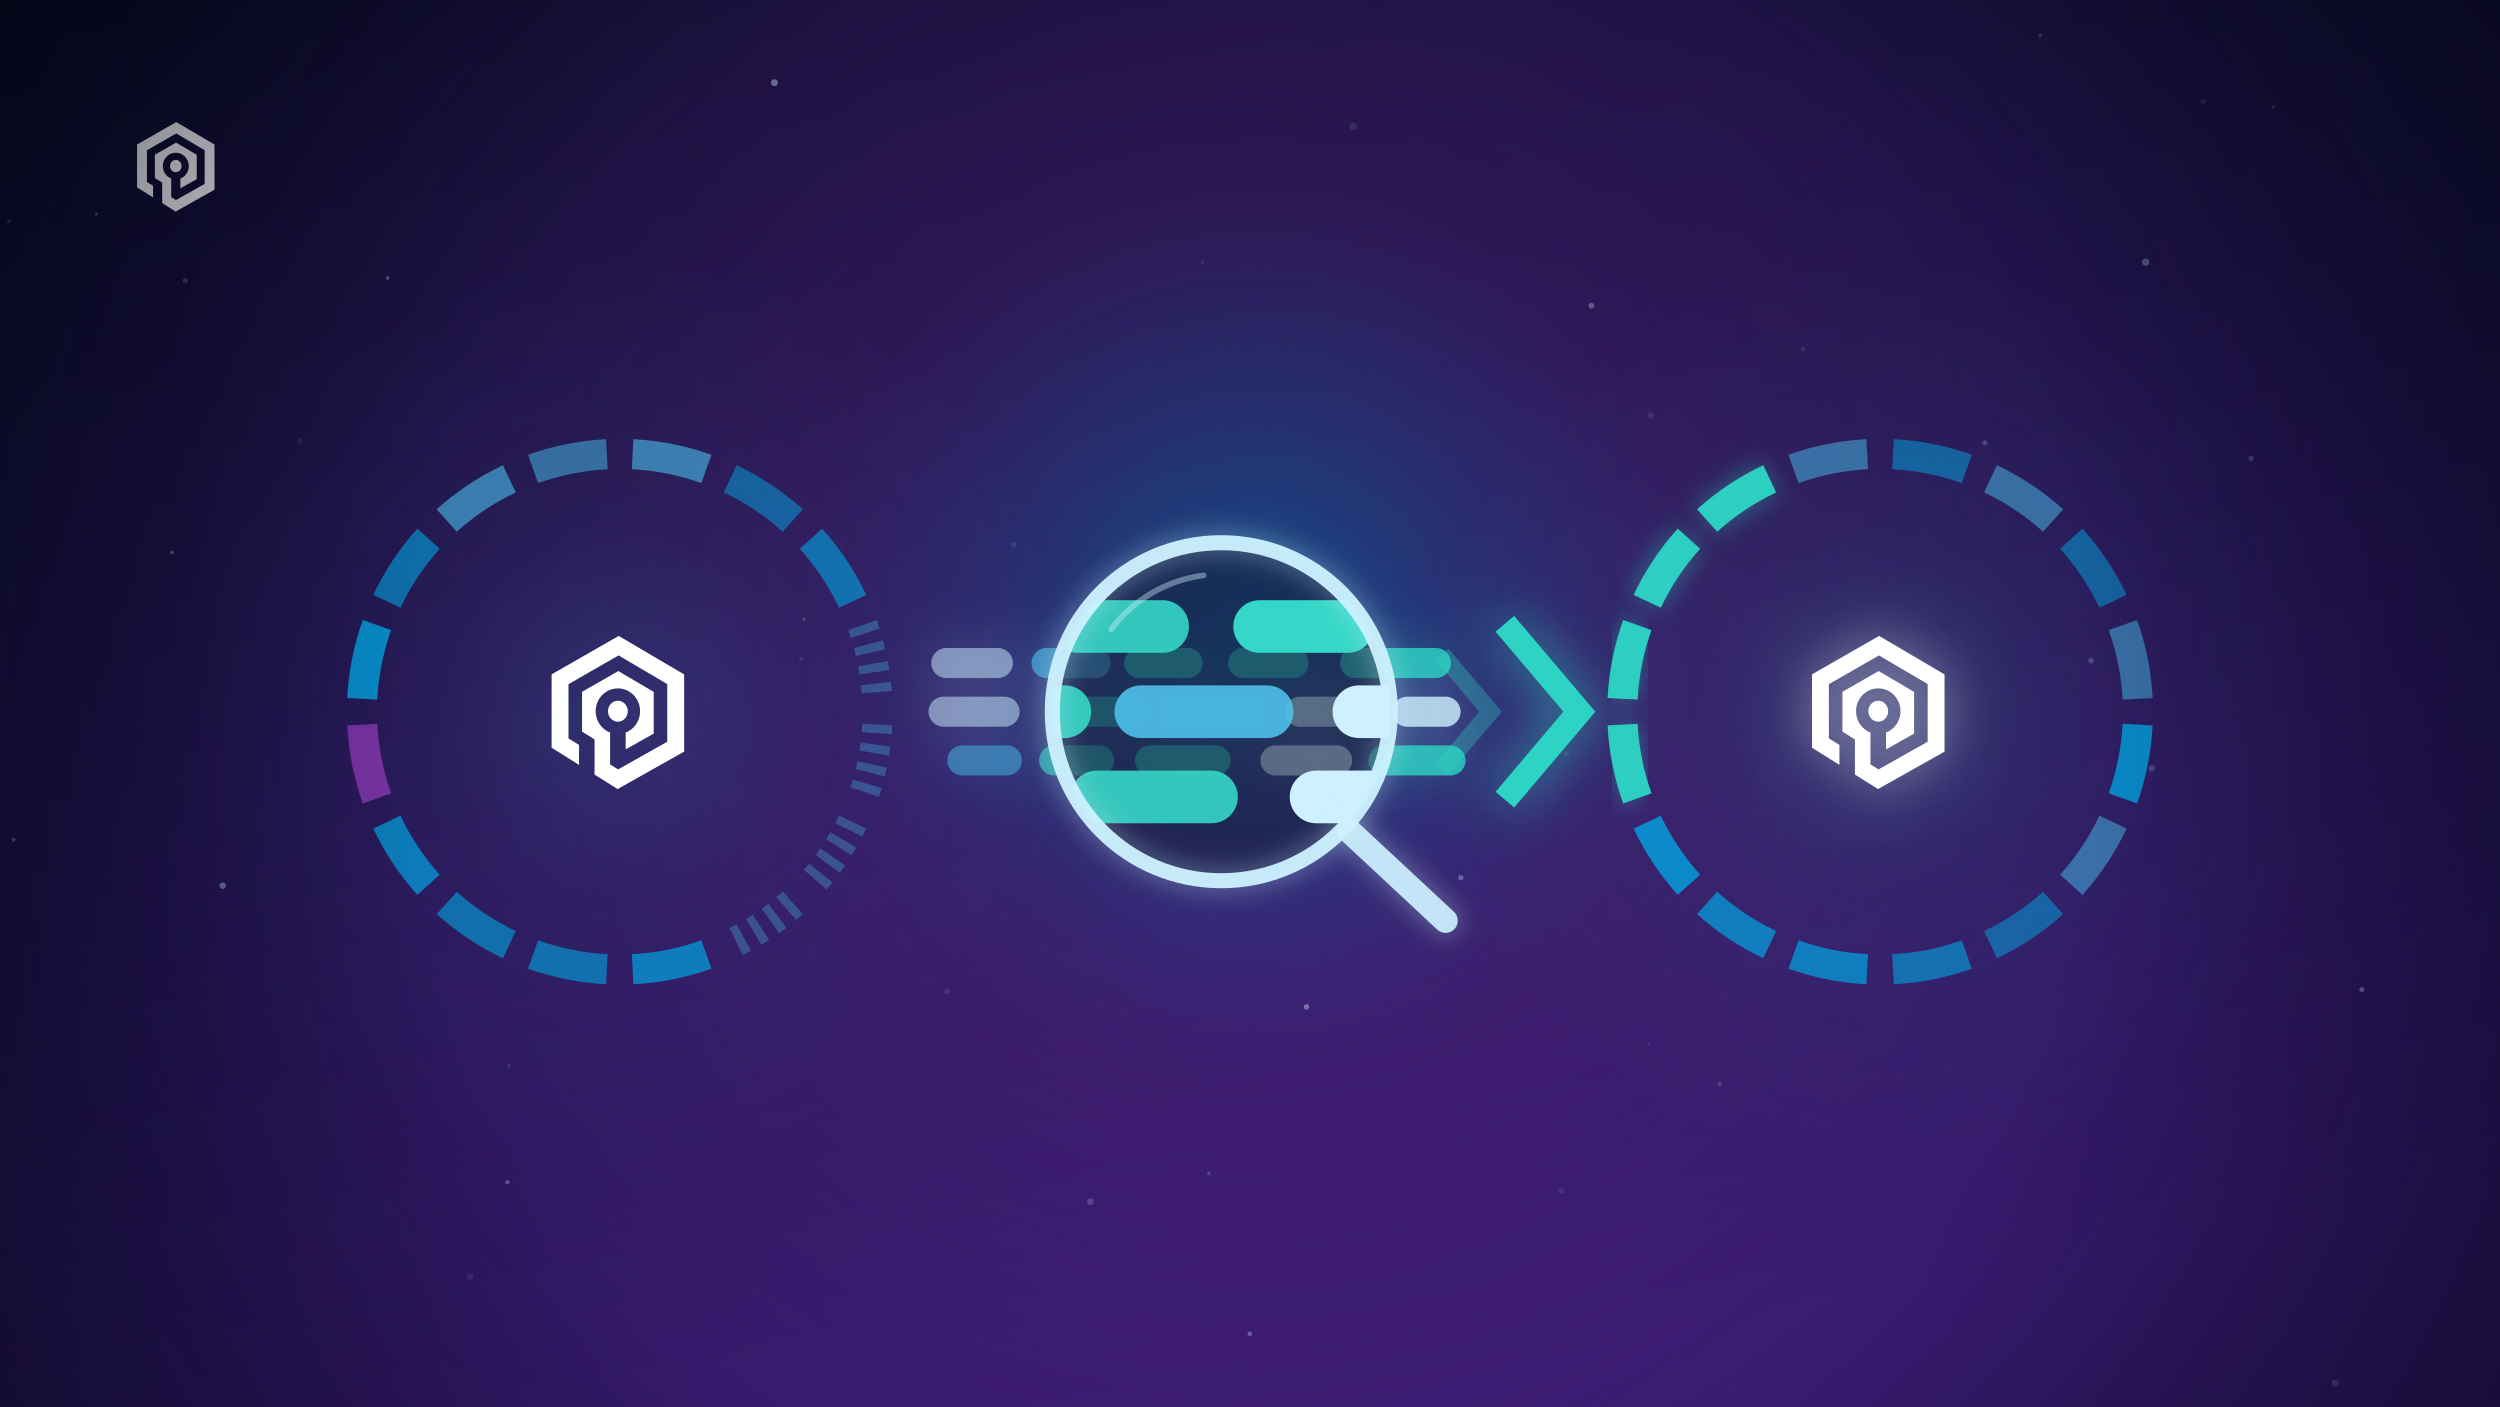
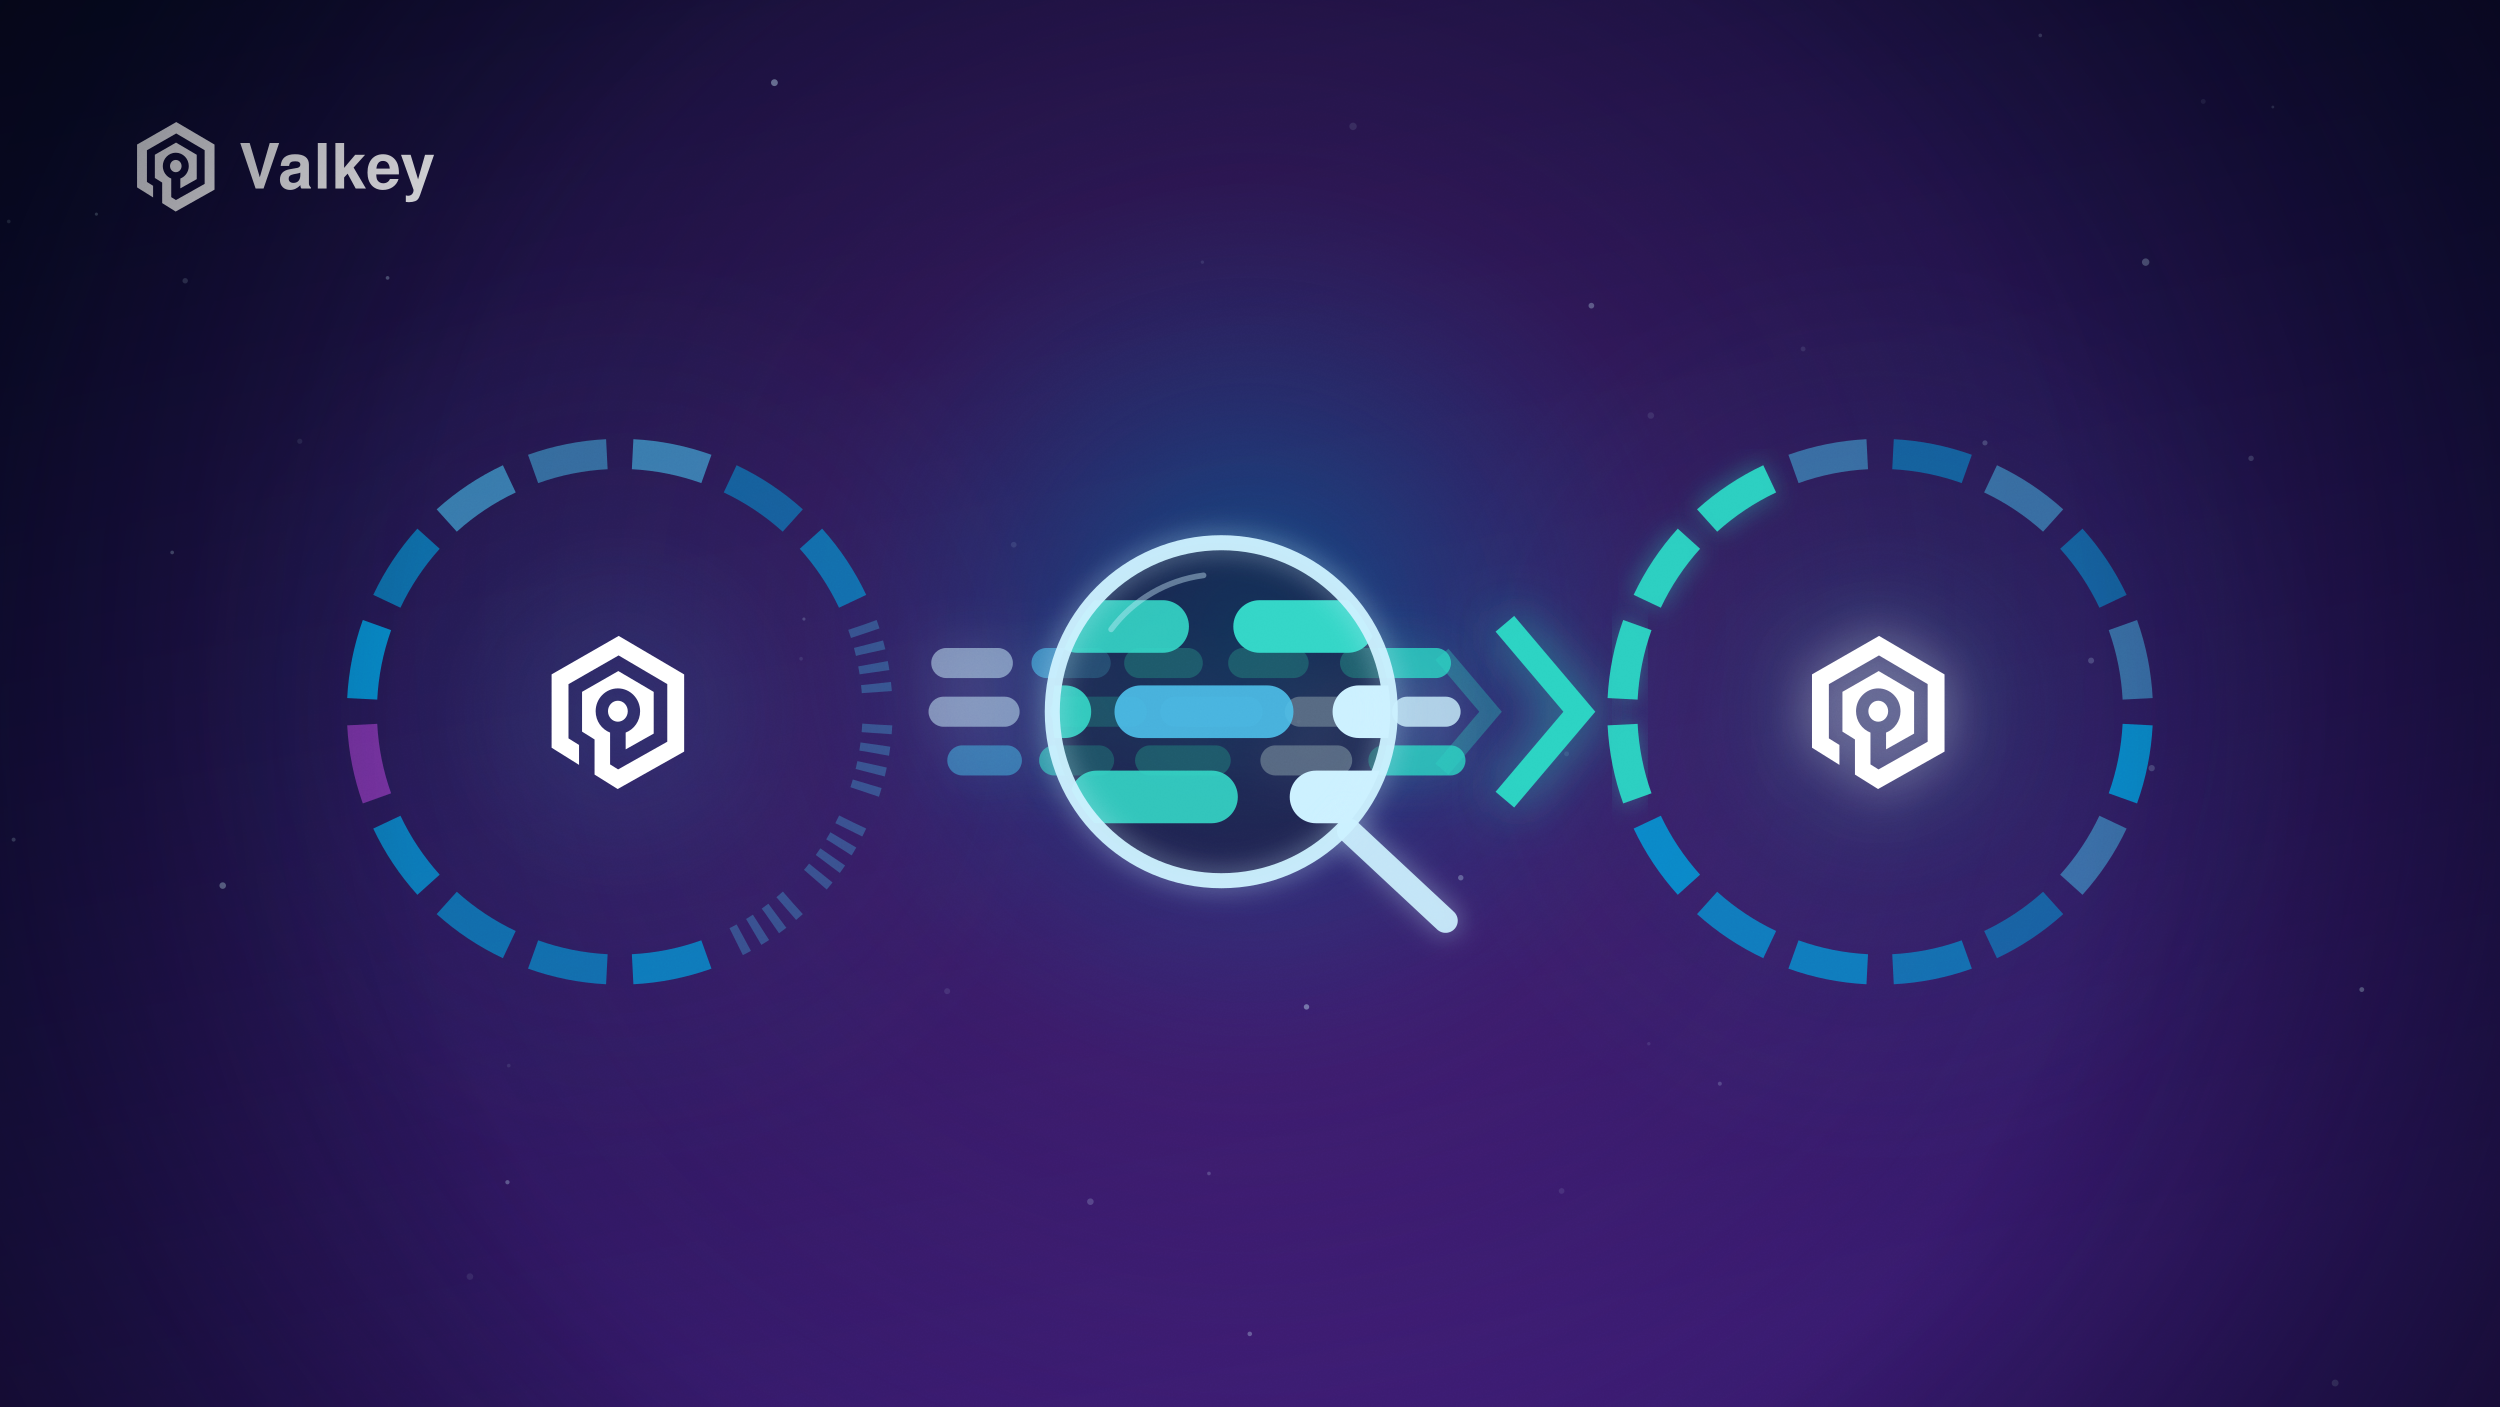
<svg xmlns="http://www.w3.org/2000/svg" width="1920" height="1080" viewBox="87.3 31.1 1745.5 981.8">
  <defs>
    <linearGradient id="sky" x1="0" y1="0" x2="0.32" y2="1">
      <stop offset="0" stop-color="#060A24" />
      <stop offset="0.48" stop-color="#171043" />
      <stop offset="1" stop-color="#301868" />
    </linearGradient>
    <radialGradient id="focus" gradientUnits="userSpaceOnUse" cx="960" cy="470" r="900">
      <stop offset="0" stop-color="#00A3E0" stop-opacity="0.42" />
      <stop offset="0.35" stop-color="#963CBD" stop-opacity="0.20" />
      <stop offset="1" stop-color="#963CBD" stop-opacity="0" />
    </radialGradient>
    <radialGradient id="vignette" gradientUnits="userSpaceOnUse" cx="960" cy="540" r="1180">
      <stop offset="0.5" stop-color="#03040F" stop-opacity="0" />
      <stop offset="1" stop-color="#03040F" stop-opacity="0.8" />
    </radialGradient>
    <radialGradient id="scrim">
      <stop offset="0" stop-color="#060A24" stop-opacity="0.72" />
      <stop offset="0.6" stop-color="#060A24" stop-opacity="0.45" />
      <stop offset="1" stop-color="#060A24" stop-opacity="0" />
    </radialGradient>
    <filter id="grain" x="0" y="0" width="100%" height="100%">
      <feTurbulence type="fractalNoise" baseFrequency="0.85" numOctaves="4" stitchTiles="stitch" />
      <feColorMatrix type="saturate" values="0" />
    </filter>
    <radialGradient id="h-cyan">
      <stop offset="0" stop-color="#46BDE9" stop-opacity="0.75" />
      <stop offset="0.4" stop-color="#46BDE9" stop-opacity="0.22" />
      <stop offset="1" stop-color="#46BDE9" stop-opacity="0" />
    </radialGradient>
    <radialGradient id="h-ice">
      <stop offset="0" stop-color="#CCF1FF" stop-opacity="0.75" />
      <stop offset="0.4" stop-color="#CCF1FF" stop-opacity="0.22" />
      <stop offset="1" stop-color="#CCF1FF" stop-opacity="0" />
    </radialGradient>
    <radialGradient id="h-mint">
      <stop offset="0" stop-color="#2CD5C4" stop-opacity="0.75" />
      <stop offset="0.4" stop-color="#2CD5C4" stop-opacity="0.22" />
      <stop offset="1" stop-color="#2CD5C4" stop-opacity="0" />
    </radialGradient>
    <radialGradient id="h-coral">
      <stop offset="0" stop-color="#F65275" stop-opacity="0.75" />
      <stop offset="0.4" stop-color="#F65275" stop-opacity="0.22" />
      <stop offset="1" stop-color="#F65275" stop-opacity="0" />
    </radialGradient>
    <radialGradient id="h-violet">
      <stop offset="0" stop-color="#963CBD" stop-opacity="0.75" />
      <stop offset="0.4" stop-color="#963CBD" stop-opacity="0.22" />
      <stop offset="1" stop-color="#963CBD" stop-opacity="0" />
    </radialGradient>
    <radialGradient id="h-gold">
      <stop offset="0" stop-color="#FFB81C" stop-opacity="0.75" />
      <stop offset="0.4" stop-color="#FFB81C" stop-opacity="0.22" />
      <stop offset="1" stop-color="#FFB81C" stop-opacity="0" />
    </radialGradient>
    <filter id="blur3" x="-70%" y="-70%" width="240%" height="240%">
      <feGaussianBlur stdDeviation="3" />
    </filter>
    <filter id="blur8" x="-70%" y="-70%" width="240%" height="240%">
      <feGaussianBlur stdDeviation="8" />
    </filter>
    <filter id="blur18" x="-70%" y="-70%" width="240%" height="240%">
      <feGaussianBlur stdDeviation="18" />
    </filter>
    <filter id="blur40" x="-70%" y="-70%" width="240%" height="240%">
      <feGaussianBlur stdDeviation="40" />
    </filter>
  </defs>
  <rect width="1920" height="1080" fill="url(#sky)" />
  <rect width="1920" height="1080" fill="url(#focus)" />
  <g>
    <circle cx="926.8" cy="214.1" r="1.2" fill="#CCF1FF" opacity="0.1" />
    <circle cx="959.9" cy="962.4" r="1.6" fill="#CCF1FF" opacity="0.3" />
    <circle cx="1239.9" cy="321.2" r="2.3" fill="#CCF1FF" opacity="0.1" />
    <circle cx="242.8" cy="649.4" r="2.3" fill="#CCF1FF" opacity="0.4" />
    <circle cx="646.6" cy="491" r="1.3" fill="#CCF1FF" opacity="0.1" />
    <circle cx="296.6" cy="339.2" r="1.8" fill="#CCF1FF" opacity="0.1" />
    <circle cx="748.6" cy="723.1" r="2.1" fill="#CCF1FF" opacity="0.1" />
    <circle cx="42.2" cy="819.9" r="1.9" fill="#CCF1FF" opacity="0.3" />
    <circle cx="1244.6" cy="1059.3" r="1.7" fill="#CCF1FF" opacity="0.2" />
    <circle cx="1013.8" cy="1024.7" r="1.4" fill="#CCF1FF" opacity="0.2" />
    <circle cx="441.6" cy="856.5" r="1.5" fill="#CCF1FF" opacity="0.3" />
    <circle cx="216.6" cy="227.1" r="1.9" fill="#CCF1FF" opacity="0.2" />
    <circle cx="1198.4" cy="244.5" r="2" fill="#CCF1FF" opacity="0.3" />
    <circle cx="1674.2" cy="105.8" r="1" fill="#CCF1FF" opacity="0.2" />
    <circle cx="1835.7" cy="348.8" r="2.4" fill="#CCF1FF" opacity="0.2" />
    <circle cx="628" cy="88.8" r="2.4" fill="#CCF1FF" opacity="0.4" />
    <circle cx="1585.4" cy="214.1" r="2.6" fill="#CCF1FF" opacity="0.3" />
    <circle cx="1238.5" cy="759.8" r="1.2" fill="#CCF1FF" opacity="0.1" />
    <circle cx="1288.1" cy="787.7" r="1.4" fill="#CCF1FF" opacity="0.2" />
    <circle cx="22.5" cy="920.5" r="2.3" fill="#CCF1FF" opacity="0.3" />
    <circle cx="1836" cy="741.9" r="1.1" fill="#CCF1FF" opacity="0.2" />
    <circle cx="1177.6" cy="862.6" r="2" fill="#CCF1FF" opacity="0.1" />
    <circle cx="1473.2" cy="340.3" r="1.8" fill="#CCF1FF" opacity="0.2" />
    <circle cx="256.9" cy="5.3" r="1.3" fill="#CCF1FF" opacity="0.2" />
    <circle cx="1181.1" cy="557.4" r="1.7" fill="#CCF1FF" opacity="0.1" />
    <circle cx="1890.5" cy="241.6" r="1.5" fill="#CCF1FF" opacity="0.2" />
    <circle cx="96.8" cy="617.3" r="1.4" fill="#CCF1FF" opacity="0.3" />
    <circle cx="1717.7" cy="996.7" r="2.4" fill="#CCF1FF" opacity="0.2" />
    <circle cx="1346.2" cy="274.7" r="1.7" fill="#CCF1FF" opacity="0.1" />
    <circle cx="993.9" cy="534.9" r="1.3" fill="#CCF1FF" opacity="0.3" />
    <circle cx="1589.6" cy="567.4" r="2.2" fill="#CCF1FF" opacity="0.2" />
    <circle cx="154.6" cy="180.6" r="1.1" fill="#CCF1FF" opacity="0.3" />
    <circle cx="24.5" cy="453.3" r="2.2" fill="#CCF1FF" opacity="0.1" />
    <circle cx="415.4" cy="922.4" r="2.3" fill="#CCF1FF" opacity="0.1" />
    <circle cx="999.5" cy="734.1" r="1.9" fill="#CCF1FF" opacity="0.4" />
    <circle cx="1492.4" cy="1020.1" r="2.1" fill="#CCF1FF" opacity="0.3" />
    <circle cx="1625.6" cy="101.9" r="1.7" fill="#CCF1FF" opacity="0.1" />
    <circle cx="10" cy="586" r="1.1" fill="#CCF1FF" opacity="0.2" />
    <circle cx="916.5" cy="15.9" r="1.8" fill="#CCF1FF" opacity="0.1" />
    <circle cx="1032" cy="119.3" r="2.6" fill="#CCF1FF" opacity="0.1" />
    <circle cx="992.9" cy="1043.2" r="1.8" fill="#CCF1FF" opacity="0.1" />
    <circle cx="1107.2" cy="643.9" r="1.9" fill="#CCF1FF" opacity="0.3" />
    <circle cx="93.4" cy="185.7" r="1.3" fill="#CCF1FF" opacity="0.2" />
    <circle cx="207.5" cy="416.8" r="1.3" fill="#CCF1FF" opacity="0.3" />
    <circle cx="1511.8" cy="55.8" r="1.3" fill="#CCF1FF" opacity="0.2" />
    <circle cx="442.5" cy="775.1" r="1.3" fill="#CCF1FF" opacity="0.1" />
    <circle cx="1736.3" cy="722" r="1.7" fill="#CCF1FF" opacity="0.4" />
    <circle cx="848.6" cy="870.1" r="2.3" fill="#CCF1FF" opacity="0.2" />
    <circle cx="648.6" cy="463.3" r="1.1" fill="#CCF1FF" opacity="0.2" />
    <circle cx="1698.7" cy="6.5" r="2.4" fill="#CCF1FF" opacity="0.2" />
    <circle cx="931.4" cy="850.4" r="1.3" fill="#CCF1FF" opacity="0.2" />
    <circle cx="1547.3" cy="492.3" r="2.1" fill="#CCF1FF" opacity="0.2" />
    <circle cx="1659" cy="351.1" r="1.9" fill="#CCF1FF" opacity="0.2" />
    <circle cx="795.1" cy="411.4" r="2" fill="#CCF1FF" opacity="0.1" />
    <circle cx="357.9" cy="225.1" r="1.3" fill="#CCF1FF" opacity="0.3" />
  </g>
  <circle cx="520" cy="528" r="320" fill="url(#h-cyan)" opacity="0.2" />
  <circle cx="1400" cy="528" r="320" fill="url(#h-mint)" opacity="0.22" />
  <clipPath id="lens">
    <circle cx="940" cy="528" r="118" />
  </clipPath>
  <g opacity="0.35" filter="url(#blur18)">
    <rect x="737.5" y="483.5" width="57" height="21" rx="10.5" fill="#CCF1FF" opacity="0.5" />
    <rect x="807.5" y="483.5" width="55.3" height="21" rx="10.5" fill="#46BDE9" opacity="0.6" />
    <rect x="872.2" y="483.5" width="54.9" height="21" rx="10.5" fill="#2CD5C4" opacity="0.7" />
    <rect x="944.8" y="483.5" width="56.2" height="21" rx="10.5" fill="#2CD5C4" opacity="0.7" />
    <rect x="1022.9" y="483.5" width="77.5" height="21" rx="10.5" fill="#2CD5C4" opacity="0.8" />
    <rect x="735.6" y="517.5" width="63.6" height="21" rx="10.5" fill="#CCF1FF" opacity="0.5" />
    <rect x="820.5" y="517.5" width="67.6" height="21" rx="10.5" fill="#2CD5C4" opacity="0.6" />
    <rect x="897.4" y="517.5" width="71.4" height="21" rx="10.5" fill="#46BDE9" opacity="0.7" />
    <rect x="984.4" y="517.5" width="51.3" height="21" rx="10.5" fill="#CCF1FF" opacity="0.8" />
    <rect x="1059.3" y="517.5" width="47.8" height="21" rx="10.5" fill="#CCF1FF" opacity="0.8" />
    <rect x="748.7" y="551.5" width="52.1" height="21" rx="10.5" fill="#46BDE9" opacity="0.5" />
    <rect x="812.8" y="551.5" width="52.4" height="21" rx="10.5" fill="#2CD5C4" opacity="0.6" />
    <rect x="879.8" y="551.5" width="66.8" height="21" rx="10.5" fill="#2CD5C4" opacity="0.7" />
    <rect x="967.3" y="551.5" width="64.1" height="21" rx="10.5" fill="#CCF1FF" opacity="0.8" />
    <rect x="1042.7" y="551.5" width="67.8" height="21" rx="10.5" fill="#2CD5C4" opacity="0.8" />
  </g>
  <g>
    <rect x="737.5" y="483.5" width="57" height="21" rx="10.5" fill="#CCF1FF" opacity="0.5" />
    <rect x="807.5" y="483.5" width="55.3" height="21" rx="10.5" fill="#46BDE9" opacity="0.6" />
    <rect x="872.2" y="483.5" width="54.9" height="21" rx="10.5" fill="#2CD5C4" opacity="0.7" />
    <rect x="944.8" y="483.5" width="56.2" height="21" rx="10.5" fill="#2CD5C4" opacity="0.7" />
    <rect x="1022.9" y="483.5" width="77.5" height="21" rx="10.5" fill="#2CD5C4" opacity="0.8" />
    <rect x="735.6" y="517.5" width="63.6" height="21" rx="10.5" fill="#CCF1FF" opacity="0.5" />
    <rect x="820.5" y="517.5" width="67.6" height="21" rx="10.5" fill="#2CD5C4" opacity="0.6" />
    <rect x="897.4" y="517.5" width="71.4" height="21" rx="10.5" fill="#46BDE9" opacity="0.7" />
    <rect x="984.4" y="517.5" width="51.3" height="21" rx="10.5" fill="#CCF1FF" opacity="0.8" />
    <rect x="1059.3" y="517.5" width="47.8" height="21" rx="10.5" fill="#CCF1FF" opacity="0.8" />
    <rect x="748.7" y="551.5" width="52.1" height="21" rx="10.5" fill="#46BDE9" opacity="0.5" />
    <rect x="812.8" y="551.5" width="52.4" height="21" rx="10.5" fill="#2CD5C4" opacity="0.6" />
    <rect x="879.8" y="551.5" width="66.8" height="21" rx="10.5" fill="#2CD5C4" opacity="0.7" />
    <rect x="967.3" y="551.5" width="64.1" height="21" rx="10.5" fill="#CCF1FF" opacity="0.8" />
    <rect x="1042.7" y="551.5" width="67.8" height="21" rx="10.5" fill="#2CD5C4" opacity="0.8" />
  </g>
  <path d="M 1094 487.9 L 1128 528 L 1094 568.1" fill="none" stroke="#2CD5C4" stroke-width="12" stroke-linejoin="miter" opacity="0.32" />
  <g filter="url(#blur18)" opacity="0.6">
    <path d="M 1138 466.6 L 1190 528 L 1138 589.4" fill="none" stroke="#2CD5C4" stroke-width="20" stroke-linejoin="miter" opacity="1" />
  </g>
  <path d="M 1138 466.6 L 1190 528 L 1138 589.4" fill="none" stroke="#2CD5C4" stroke-width="17" stroke-linejoin="miter" opacity="0.98" />
  <g clip-path="url(#lens)">
    <circle cx="940" cy="528" r="118" fill="#060A24" opacity="0.55" />
    <g transform="translate(940 528) scale(1.75) translate(-940 -528)">
      <rect x="737.5" y="483.5" width="57" height="21" rx="10.5" fill="#CCF1FF" opacity="0.8" />
      <rect x="807.5" y="483.5" width="55.3" height="21" rx="10.5" fill="#46BDE9" opacity="0.8" />
      <rect x="872.2" y="483.5" width="54.9" height="21" rx="10.5" fill="#2CD5C4" opacity="0.9" />
      <rect x="944.8" y="483.5" width="56.2" height="21" rx="10.5" fill="#2CD5C4" opacity="1" />
      <rect x="1022.9" y="483.5" width="77.5" height="21" rx="10.5" fill="#2CD5C4" opacity="1" />
      <rect x="735.6" y="517.5" width="63.6" height="21" rx="10.5" fill="#CCF1FF" opacity="0.8" />
      <rect x="820.5" y="517.5" width="67.6" height="21" rx="10.5" fill="#2CD5C4" opacity="0.9" />
      <rect x="897.4" y="517.5" width="71.4" height="21" rx="10.5" fill="#46BDE9" opacity="0.9" />
      <rect x="984.4" y="517.5" width="51.3" height="21" rx="10.5" fill="#CCF1FF" opacity="1" />
      <rect x="1059.3" y="517.5" width="47.8" height="21" rx="10.5" fill="#CCF1FF" opacity="1" />
      <rect x="748.7" y="551.5" width="52.1" height="21" rx="10.5" fill="#46BDE9" opacity="0.8" />
      <rect x="812.8" y="551.5" width="52.4" height="21" rx="10.5" fill="#2CD5C4" opacity="0.8" />
      <rect x="879.8" y="551.5" width="66.8" height="21" rx="10.5" fill="#2CD5C4" opacity="0.9" />
      <rect x="967.3" y="551.5" width="64.1" height="21" rx="10.5" fill="#CCF1FF" opacity="1" />
      <rect x="1042.7" y="551.5" width="67.8" height="21" rx="10.5" fill="#2CD5C4" opacity="1" />
    </g>
  </g>
  <circle cx="940" cy="528" r="118" fill="#CCF1FF" opacity="0.05" />
  <line x1="1029.3" y1="611.2" x2="1096.6" y2="673.9" stroke="#CCF1FF" stroke-width="22" stroke-linecap="round" opacity="0.3" filter="url(#blur8)" />
  <line x1="1029.3" y1="611.2" x2="1096.6" y2="673.9" stroke="#CCF1FF" stroke-width="17" stroke-linecap="round" opacity="0.92" />
  <circle cx="940" cy="528" r="118" fill="none" stroke="#CCF1FF" stroke-width="16" opacity="0.3" filter="url(#blur8)" />
  <circle cx="940" cy="528" r="118" fill="none" stroke="#CCF1FF" stroke-width="10.5" opacity="0.95" />
  <path d="M 863.1 470.5 A 96 96 0 0 1 927.6 432.8" fill="none" stroke="#CCF1FF" stroke-width="4" opacity="0.4" stroke-linecap="round" />
  <g>
    <path d="M 699.8 537 A 180 180 0 0 1 689.5 588.5" fill="none" stroke="#46BDE9" stroke-width="21" opacity="0.32" stroke-dasharray="6 8" />
    <path d="M 682.6 605.1 A 180 180 0 0 1 653.5 648.8" fill="none" stroke="#46BDE9" stroke-width="21" opacity="0.32" stroke-dasharray="6 8" />
    <path d="M 640.8 661.5 A 180 180 0 0 1 597.1 690.6" fill="none" stroke="#46BDE9" stroke-width="21" opacity="0.32" stroke-dasharray="6 8" />
    <path d="M 580.5 697.5 A 180 180 0 0 1 529 707.8" fill="none" stroke="#00A3E0" stroke-width="21" opacity="0.7" />
    <path d="M 511 707.8 A 180 180 0 0 1 459.5 697.5" fill="none" stroke="#00A3E0" stroke-width="21" opacity="0.6" />
    <path d="M 442.9 690.6 A 180 180 0 0 1 399.2 661.5" fill="none" stroke="#00A3E0" stroke-width="21" opacity="0.6" />
    <path d="M 386.5 648.8 A 180 180 0 0 1 357.4 605.1" fill="none" stroke="#00A3E0" stroke-width="21" opacity="0.7" />
    <path d="M 350.5 588.5 A 180 180 0 0 1 340.2 537" fill="none" stroke="#963CBD" stroke-width="21" opacity="0.7" />
    <path d="M 340.2 519 A 180 180 0 0 1 350.5 467.5" fill="none" stroke="#00A3E0" stroke-width="21" opacity="0.8" />
    <path d="M 357.4 450.9 A 180 180 0 0 1 386.5 407.2" fill="none" stroke="#00A3E0" stroke-width="21" opacity="0.6" />
    <path d="M 399.2 394.5 A 180 180 0 0 1 442.9 365.4" fill="none" stroke="#46BDE9" stroke-width="21" opacity="0.6" />
    <path d="M 459.5 358.5 A 180 180 0 0 1 511 348.2" fill="none" stroke="#46BDE9" stroke-width="21" opacity="0.5" />
    <path d="M 529 348.2 A 180 180 0 0 1 580.5 358.5" fill="none" stroke="#46BDE9" stroke-width="21" opacity="0.6" />
    <path d="M 597.1 365.4 A 180 180 0 0 1 640.8 394.5" fill="none" stroke="#00A3E0" stroke-width="21" opacity="0.5" />
    <path d="M 653.5 407.2 A 180 180 0 0 1 682.6 450.9" fill="none" stroke="#00A3E0" stroke-width="21" opacity="0.6" />
    <path d="M 689.5 467.5 A 180 180 0 0 1 699.8 519" fill="none" stroke="#46BDE9" stroke-width="21" opacity="0.32" stroke-dasharray="6 8" />
  </g>
  <g>
    <path d="M 1579.8 537 A 180 180 0 0 1 1569.5 588.5" fill="none" stroke="#00A3E0" stroke-width="21" opacity="0.8" />
    <path d="M 1562.6 605.1 A 180 180 0 0 1 1533.5 648.8" fill="none" stroke="#46BDE9" stroke-width="21" opacity="0.5" />
    <path d="M 1520.8 661.5 A 180 180 0 0 1 1477.1 690.6" fill="none" stroke="#00A3E0" stroke-width="21" opacity="0.5" />
    <path d="M 1460.5 697.5 A 180 180 0 0 1 1409 707.8" fill="none" stroke="#00A3E0" stroke-width="21" opacity="0.6" />
    <path d="M 1391 707.8 A 180 180 0 0 1 1339.5 697.5" fill="none" stroke="#00A3E0" stroke-width="21" opacity="0.7" />
    <path d="M 1322.9 690.6 A 180 180 0 0 1 1279.2 661.5" fill="none" stroke="#00A3E0" stroke-width="21" opacity="0.7" />
    <path d="M 1266.5 648.8 A 180 180 0 0 1 1237.4 605.1" fill="none" stroke="#00A3E0" stroke-width="21" opacity="0.8" />
    <path d="M 1230.5 588.5 A 180 180 0 0 1 1220.2 537" fill="none" stroke="#2CD5C4" stroke-width="25" opacity="0.35" filter="url(#blur8)" />
    <path d="M 1230.5 588.5 A 180 180 0 0 1 1220.2 537" fill="none" stroke="#2CD5C4" stroke-width="21" opacity="0.95" />
    <path d="M 1220.2 519 A 180 180 0 0 1 1230.5 467.5" fill="none" stroke="#2CD5C4" stroke-width="25" opacity="0.35" filter="url(#blur8)" />
    <path d="M 1220.2 519 A 180 180 0 0 1 1230.5 467.5" fill="none" stroke="#2CD5C4" stroke-width="21" opacity="0.95" />
    <path d="M 1237.4 450.9 A 180 180 0 0 1 1266.5 407.2" fill="none" stroke="#2CD5C4" stroke-width="25" opacity="0.35" filter="url(#blur8)" />
    <path d="M 1237.4 450.9 A 180 180 0 0 1 1266.5 407.2" fill="none" stroke="#2CD5C4" stroke-width="21" opacity="0.95" />
    <path d="M 1279.2 394.5 A 180 180 0 0 1 1322.9 365.4" fill="none" stroke="#2CD5C4" stroke-width="25" opacity="0.35" filter="url(#blur8)" />
    <path d="M 1279.2 394.5 A 180 180 0 0 1 1322.9 365.4" fill="none" stroke="#2CD5C4" stroke-width="21" opacity="0.95" />
    <path d="M 1339.5 358.5 A 180 180 0 0 1 1391 348.2" fill="none" stroke="#46BDE9" stroke-width="21" opacity="0.5" />
    <path d="M 1409 348.2 A 180 180 0 0 1 1460.5 358.5" fill="none" stroke="#00A3E0" stroke-width="21" opacity="0.5" />
    <path d="M 1477.1 365.4 A 180 180 0 0 1 1520.8 394.5" fill="none" stroke="#46BDE9" stroke-width="21" opacity="0.5" />
    <path d="M 1533.5 407.2 A 180 180 0 0 1 1562.6 450.9" fill="none" stroke="#00A3E0" stroke-width="21" opacity="0.5" />
    <path d="M 1569.5 467.5 A 180 180 0 0 1 1579.8 519" fill="none" stroke="#46BDE9" stroke-width="21" opacity="0.5" />
  </g>
  <g>
    <g transform="translate(470.9 472) scale(1.5342)">
      <path d="M 13.482 60.695 L 0.998 52.884 L 0.998 19.503 L 31.528 2.001 L 61.318 19.532 L 61.318 54.645 L 31.055 71.689 L 20.548 65.116 L 20.548 51.041 L 20.548 49.12 L 14.852 45.556 L 14.852 27.453 L 31.346 17.997 L 47.464 27.482 L 47.464 46.451 L 34.703 53.638 L 34.703 45.999 C 38.529 44.526 41.274 40.739 41.274 36.27 C 41.274 30.511 36.713 25.884 31.158 25.884 C 25.603 25.884 21.042 30.511 21.042 36.27 C 21.042 40.739 23.787 44.526 27.612 45.999 L 27.612 60.474 L 31.261 62.756 L 53.635 50.155 L 53.635 23.925 L 31.477 10.885 L 8.681 23.954 L 8.681 48.629 L 13.482 51.633 L 13.482 60.695 Z M 31.158 31.498 C 33.672 31.498 35.66 33.664 35.66 36.27 C 35.66 38.877 33.672 41.043 31.158 41.043 C 28.644 41.043 26.656 38.877 26.656 36.27 C 26.656 33.664 28.644 31.498 31.158 31.498 Z" fill="#FFFFFF" fill-rule="evenodd" />
    </g>
  </g>
  <g filter="url(#blur18)" opacity="0.5">
    <g transform="translate(1350.9 472) scale(1.5342)">
      <path d="M 13.482 60.695 L 0.998 52.884 L 0.998 19.503 L 31.528 2.001 L 61.318 19.532 L 61.318 54.645 L 31.055 71.689 L 20.548 65.116 L 20.548 51.041 L 20.548 49.12 L 14.852 45.556 L 14.852 27.453 L 31.346 17.997 L 47.464 27.482 L 47.464 46.451 L 34.703 53.638 L 34.703 45.999 C 38.529 44.526 41.274 40.739 41.274 36.27 C 41.274 30.511 36.713 25.884 31.158 25.884 C 25.603 25.884 21.042 30.511 21.042 36.27 C 21.042 40.739 23.787 44.526 27.612 45.999 L 27.612 60.474 L 31.261 62.756 L 53.635 50.155 L 53.635 23.925 L 31.477 10.885 L 8.681 23.954 L 8.681 48.629 L 13.482 51.633 L 13.482 60.695 Z M 31.158 31.498 C 33.672 31.498 35.66 33.664 35.66 36.27 C 35.66 38.877 33.672 41.043 31.158 41.043 C 28.644 41.043 26.656 38.877 26.656 36.27 C 26.656 33.664 28.644 31.498 31.158 31.498 Z" fill="#FFFFFF" fill-rule="evenodd" />
    </g>
  </g>
  <g>
    <g transform="translate(1350.9 472) scale(1.5342)">
      <path d="M 13.482 60.695 L 0.998 52.884 L 0.998 19.503 L 31.528 2.001 L 61.318 19.532 L 61.318 54.645 L 31.055 71.689 L 20.548 65.116 L 20.548 51.041 L 20.548 49.12 L 14.852 45.556 L 14.852 27.453 L 31.346 17.997 L 47.464 27.482 L 47.464 46.451 L 34.703 53.638 L 34.703 45.999 C 38.529 44.526 41.274 40.739 41.274 36.27 C 41.274 30.511 36.713 25.884 31.158 25.884 C 25.603 25.884 21.042 30.511 21.042 36.27 C 21.042 40.739 23.787 44.526 27.612 45.999 L 27.612 60.474 L 31.261 62.756 L 53.635 50.155 L 53.635 23.925 L 31.477 10.885 L 8.681 23.954 L 8.681 48.629 L 13.482 51.633 L 13.482 60.695 Z M 31.158 31.498 C 33.672 31.498 35.66 33.664 35.66 36.27 C 35.66 38.877 33.672 41.043 31.158 41.043 C 28.644 41.043 26.656 38.877 26.656 36.27 C 26.656 33.664 28.644 31.498 31.158 31.498 Z" fill="#FFFFFF" fill-rule="evenodd" />
    </g>
  </g>
  <g opacity="0.92">
    <g transform="translate(182.1 114.5) scale(0.8966)">
      <path d="M 13.482 60.695 L 0.998 52.884 L 0.998 19.503 L 31.528 2.001 L 61.318 19.532 L 61.318 54.645 L 31.055 71.689 L 20.548 65.116 L 20.548 51.041 L 20.548 49.12 L 14.852 45.556 L 14.852 27.453 L 31.346 17.997 L 47.464 27.482 L 47.464 46.451 L 34.703 53.638 L 34.703 45.999 C 38.529 44.526 41.274 40.739 41.274 36.27 C 41.274 30.511 36.713 25.884 31.158 25.884 C 25.603 25.884 21.042 30.511 21.042 36.27 C 21.042 40.739 23.787 44.526 27.612 45.999 L 27.612 60.474 L 31.261 62.756 L 53.635 50.155 L 53.635 23.925 L 31.477 10.885 L 8.681 23.954 L 8.681 48.629 L 13.482 51.633 L 13.482 60.695 Z M 31.158 31.498 C 33.672 31.498 35.66 33.664 35.66 36.27 C 35.66 38.877 33.672 41.043 31.158 41.043 C 28.644 41.043 26.656 38.877 26.656 36.27 C 26.656 33.664 28.644 31.498 31.158 31.498 Z" fill="#FFFFFF" fill-rule="evenodd" />
    </g>
+     <text x="254" y="162.7" fill="#FFFFFF" font-family="Helvetica Neue, Helvetica, Arial, sans-serif" font-size="43.6" font-weight="600" letter-spacing="0.5">Valkey</text>
  </g>
  <rect width="1920" height="1080" fill="url(#vignette)" />
  <rect width="1920" height="1080" filter="url(#grain)" opacity="0.055" style="mix-blend-mode:overlay" />
</svg>
